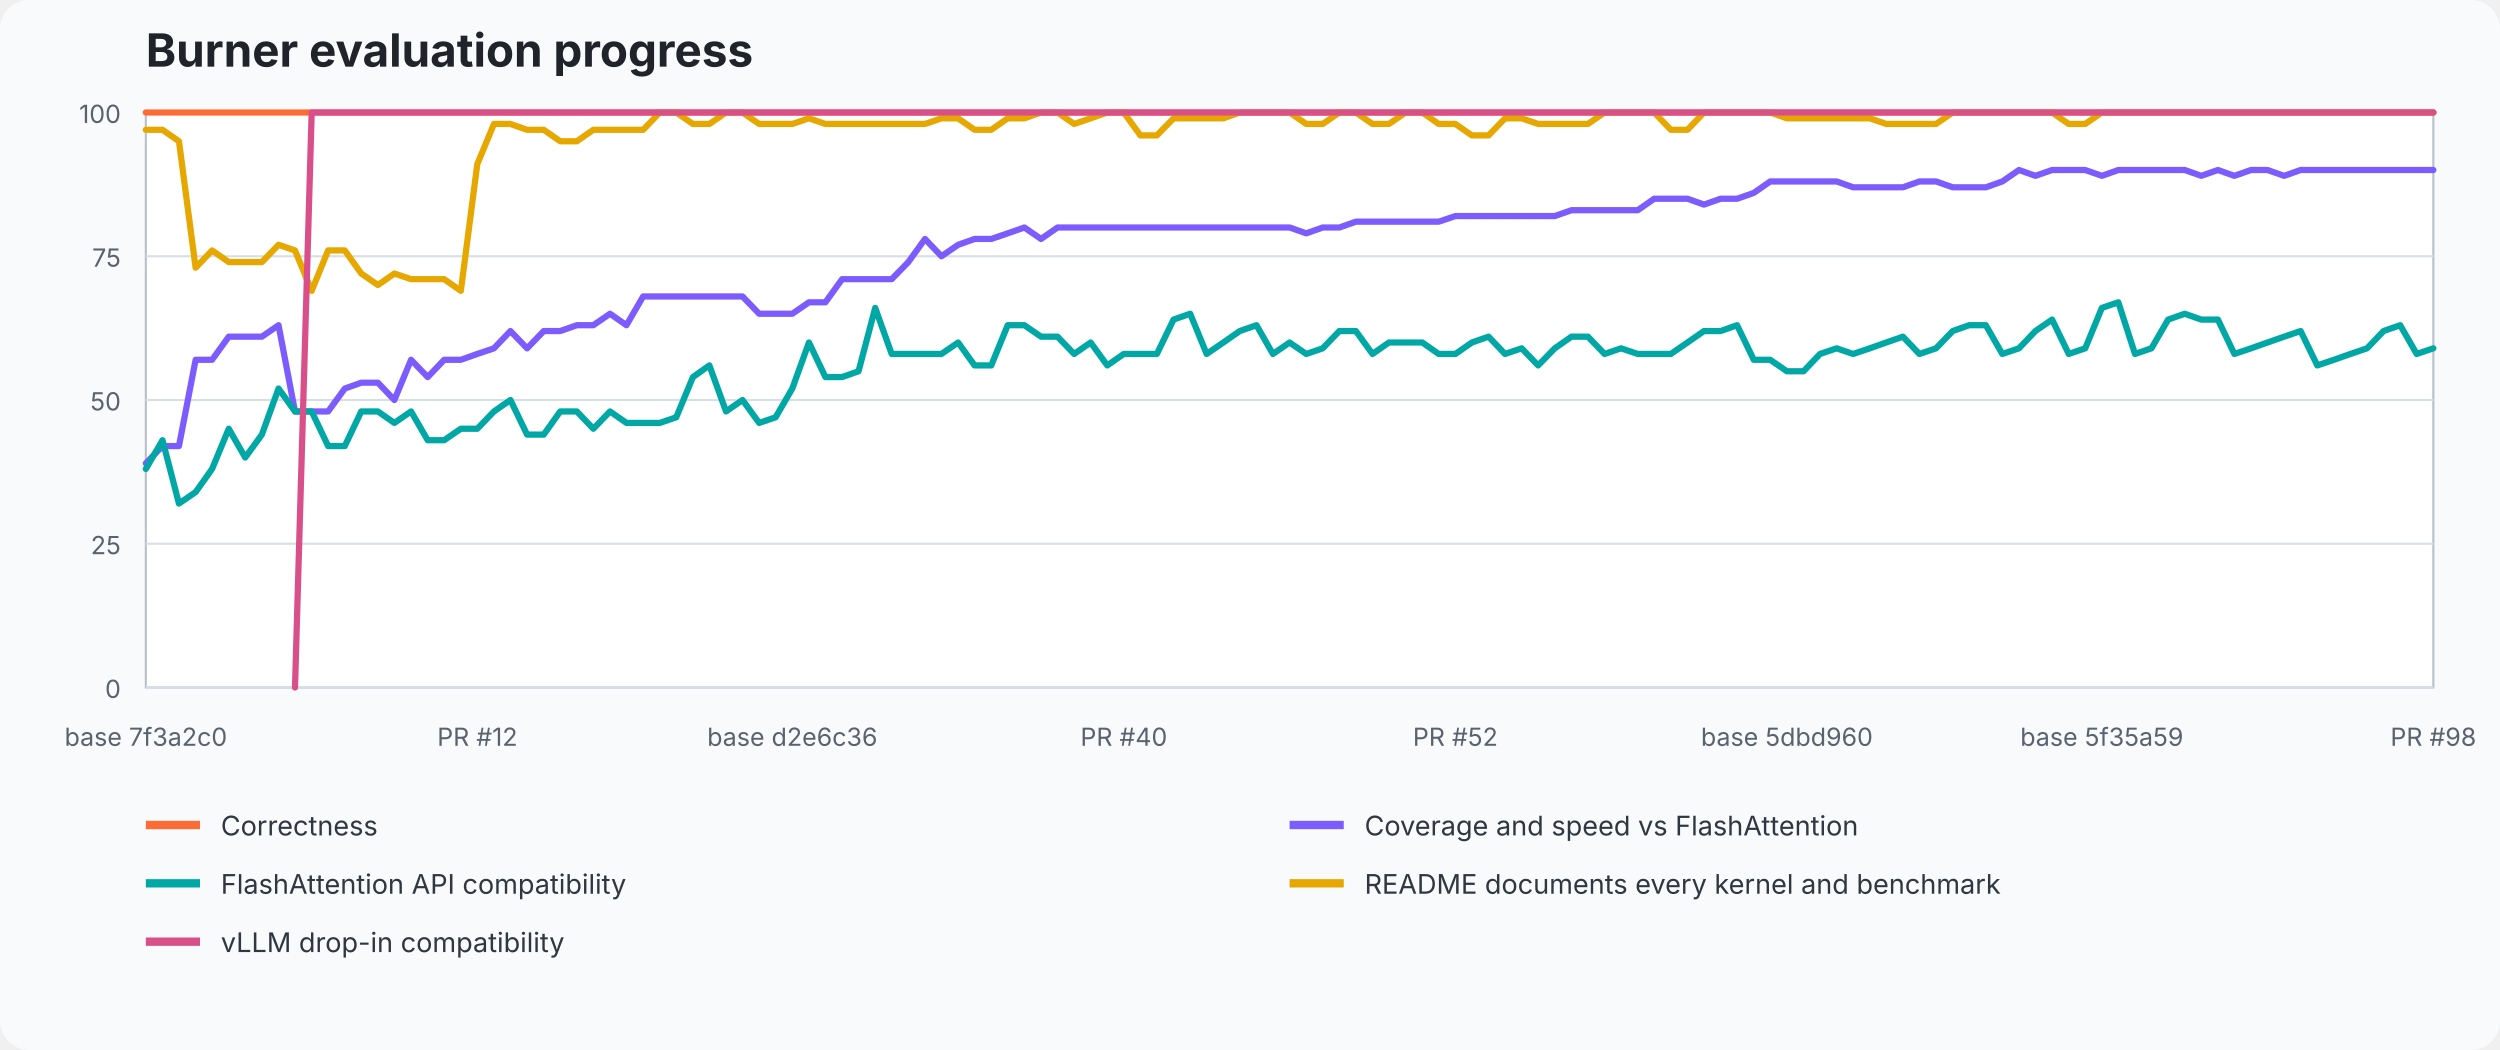
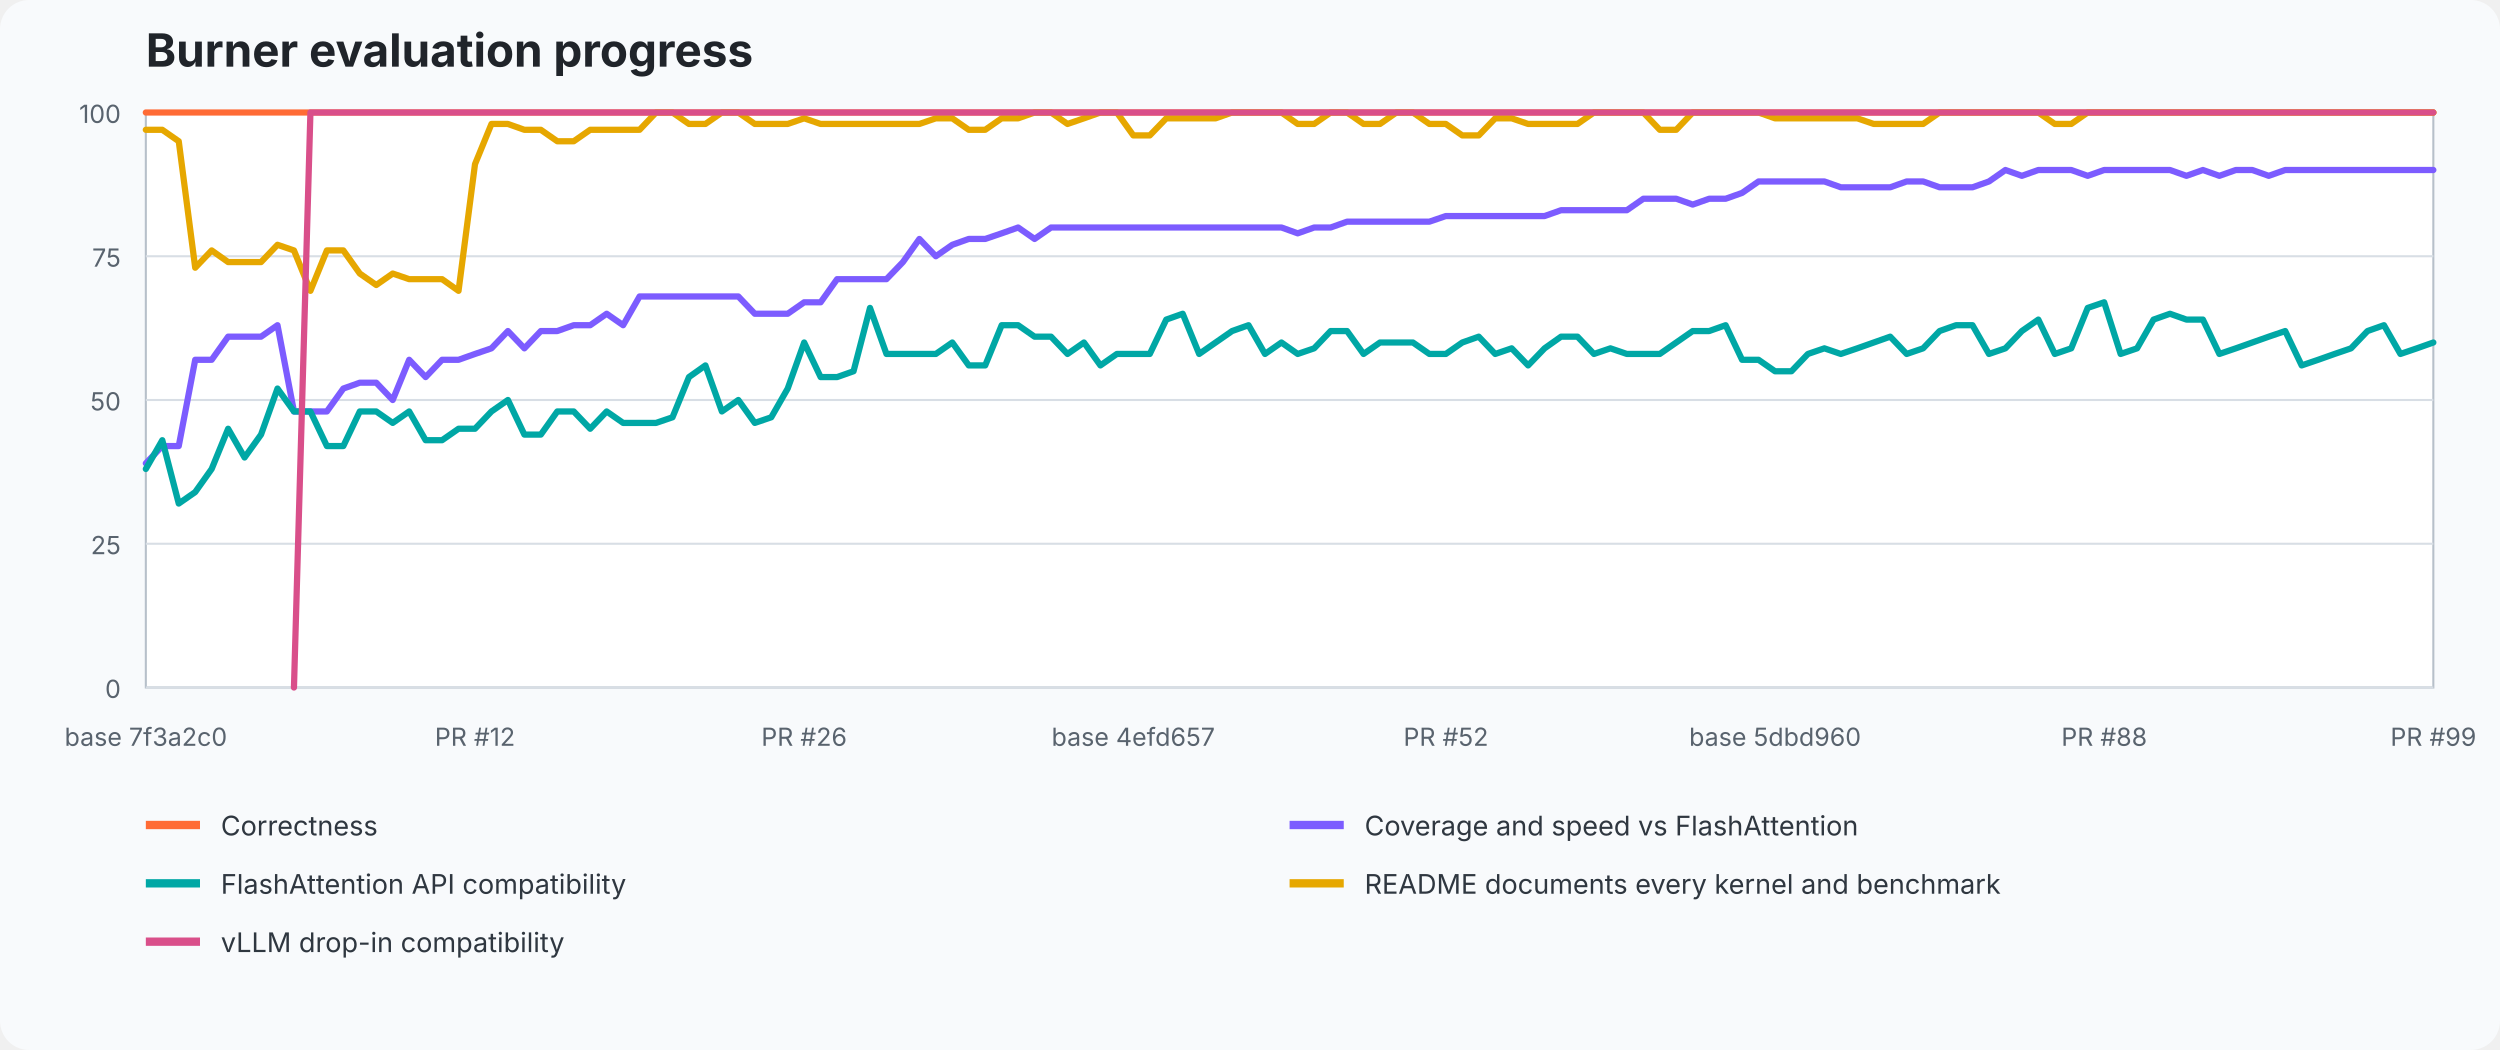
<svg xmlns="http://www.w3.org/2000/svg" width="1200" height="504" viewBox="0 0 1200 504" role="img" aria-labelledby="title desc">
  <style>text{font-family:ui-sans-serif,system-ui,-apple-system,BlinkMacSystemFont,"Segoe UI",sans-serif}.title{font-size:22px;font-weight:700;fill:#20242a}.axis{font-size:12px;fill:#59636e}.legend{font-size:13px;fill:#2f3740}.grid{stroke:#d8dee5;stroke-width:1}.plot{fill:#fff;stroke:#b7c0ca}</style>
  <rect width="100%" height="100%" fill="#f8fafc" rx="14" />
  <text x="70" y="32" class="title">Burner evaluation progress</text>
  <rect x="70" y="54" width="1098" height="276" class="plot" />
  <line x1="70" y1="330" x2="1168" y2="330" class="grid" />
  <text x="58" y="335" text-anchor="end" class="axis">0</text>
  <line x1="70" y1="261" x2="1168" y2="261" class="grid" />
  <text x="58" y="266" text-anchor="end" class="axis">25</text>
  <line x1="70" y1="192" x2="1168" y2="192" class="grid" />
  <text x="58" y="197" text-anchor="end" class="axis">50</text>
  <line x1="70" y1="123" x2="1168" y2="123" class="grid" />
  <text x="58" y="128" text-anchor="end" class="axis">75</text>
  <line x1="70" y1="54" x2="1168" y2="54" class="grid" />
  <text x="58" y="59" text-anchor="end" class="axis">100</text>
-   <polyline points="70.0,54.0 78.0,54.0 85.9,54.0 93.9,54.0 101.8,54.0 109.8,54.0 117.7,54.0 125.7,54.0 133.7,54.0 141.6,54.0 149.6,54.0 157.5,54.0 165.5,54.0 173.4,54.0 181.4,54.0 189.3,54.0 197.3,54.0 205.3,54.0 213.2,54.0 221.2,54.0 229.1,54.0 237.1,54.0 245.0,54.0 253.0,54.0 261.0,54.0 268.9,54.0 276.9,54.0 284.8,54.0 292.8,54.0 300.7,54.0 308.7,54.0 316.7,54.0 324.6,54.0 332.6,54.0 340.5,54.0 348.5,54.0 356.4,54.0 364.4,54.0 372.3,54.0 380.3,54.0 388.3,54.0 396.2,54.0 404.2,54.0 412.1,54.0 420.1,54.0 428.0,54.0 436.0,54.0 444.0,54.0 451.9,54.0 459.9,54.0 467.8,54.0 475.8,54.0 483.7,54.0 491.7,54.0 499.7,54.0 507.6,54.0 515.6,54.0 523.5,54.0 531.5,54.0 539.4,54.0 547.4,54.0 555.3,54.0 563.3,54.0 571.3,54.0 579.2,54.0 587.2,54.0 595.1,54.0 603.1,54.0 611.0,54.0 619.0,54.0 627.0,54.0 634.9,54.0 642.9,54.0 650.8,54.0 658.8,54.0 666.7,54.0 674.7,54.0 682.7,54.0 690.6,54.0 698.6,54.0 706.5,54.0 714.5,54.0 722.4,54.0 730.4,54.0 738.3,54.0 746.3,54.0 754.3,54.0 762.2,54.0 770.2,54.0 778.1,54.0 786.1,54.0 794.0,54.0 802.0,54.0 810.0,54.0 817.9,54.0 825.9,54.0 833.8,54.0 841.8,54.0 849.7,54.0 857.7,54.0 865.7,54.0 873.6,54.0 881.6,54.0 889.5,54.0 897.5,54.0 905.4,54.0 913.4,54.0 921.3,54.0 929.3,54.0 937.3,54.0 945.2,54.0 953.2,54.0 961.1,54.0 969.1,54.0 977.0,54.0 985.0,54.0 993.0,54.0 1000.9,54.0 1008.9,54.0 1016.8,54.0 1024.8,54.0 1032.7,54.0 1040.7,54.0 1048.7,54.0 1056.6,54.0 1064.6,54.0 1072.5,54.0 1080.5,54.0 1088.4,54.0 1096.4,54.0 1104.3,54.0 1112.3,54.0 1120.3,54.0 1128.2,54.0 1136.2,54.0 1144.1,54.0 1152.1,54.0 1160.0,54.0 1168.0,54.0" fill="none" stroke="#ff6b35" stroke-width="3" stroke-linejoin="round" stroke-linecap="round" />
-   <polyline points="70.0,222.4 78.0,214.1 85.9,214.1 93.9,172.7 101.8,172.7 109.8,161.6 117.7,161.6 125.7,161.6 133.7,156.1 141.6,197.5 149.6,197.5 157.5,197.5 165.5,186.5 173.4,183.7 181.4,183.7 189.3,192.0 197.3,172.7 205.3,181.0 213.2,172.7 221.2,172.7 229.1,169.9 237.1,167.2 245.0,158.9 253.0,167.2 261.0,158.9 268.9,158.9 276.9,156.1 284.8,156.1 292.8,150.6 300.7,156.1 308.7,142.3 316.7,142.3 324.6,142.3 332.6,142.3 340.5,142.3 348.5,142.3 356.4,142.3 364.4,150.6 372.3,150.6 380.3,150.6 388.3,145.1 396.2,145.1 404.2,134.0 412.1,134.0 420.1,134.0 428.0,134.0 436.0,125.8 444.0,114.7 451.9,123.0 459.9,117.5 467.8,114.7 475.8,114.7 483.7,112.0 491.7,109.2 499.7,114.7 507.6,109.2 515.6,109.2 523.5,109.2 531.5,109.2 539.4,109.2 547.4,109.2 555.3,109.2 563.3,109.2 571.3,109.2 579.2,109.2 587.2,109.2 595.1,109.2 603.1,109.2 611.0,109.2 619.0,109.2 627.0,112.0 634.9,109.2 642.9,109.2 650.8,106.4 658.8,106.4 666.7,106.4 674.7,106.4 682.7,106.4 690.6,106.4 698.6,103.7 706.5,103.7 714.5,103.7 722.4,103.7 730.4,103.7 738.3,103.7 746.3,103.7 754.3,100.9 762.2,100.9 770.2,100.9 778.1,100.9 786.1,100.9 794.0,95.4 802.0,95.4 810.0,95.4 817.9,98.2 825.9,95.4 833.8,95.4 841.8,92.6 849.7,87.1 857.7,87.1 865.7,87.1 873.6,87.1 881.6,87.1 889.5,89.9 897.5,89.9 905.4,89.9 913.4,89.9 921.3,87.1 929.3,87.1 937.3,89.9 945.2,89.9 953.2,89.9 961.1,87.1 969.1,81.6 977.0,84.4 985.0,81.6 993.0,81.6 1000.9,81.6 1008.9,84.4 1016.8,81.6 1024.8,81.6 1032.7,81.6 1040.7,81.6 1048.7,81.6 1056.6,84.4 1064.6,81.6 1072.5,84.4 1080.5,81.6 1088.4,81.6 1096.4,84.4 1104.3,81.6 1112.3,81.6 1120.3,81.6 1128.2,81.6 1136.2,81.6 1144.1,81.6 1152.1,81.6 1160.0,81.6 1168.0,81.6" fill="none" stroke="#7c5cff" stroke-width="3" stroke-linejoin="round" stroke-linecap="round" />
-   <polyline points="70.0,225.1 78.0,211.3 85.9,241.7 93.9,236.2 101.8,225.1 109.8,205.8 117.7,219.6 125.7,208.6 133.7,186.5 141.6,197.5 149.6,197.5 157.5,214.1 165.5,214.1 173.4,197.5 181.4,197.5 189.3,203.0 197.3,197.5 205.3,211.3 213.2,211.3 221.2,205.8 229.1,205.8 237.1,197.5 245.0,192.0 253.0,208.6 261.0,208.6 268.9,197.5 276.9,197.5 284.8,205.8 292.8,197.5 300.7,203.0 308.7,203.0 316.7,203.0 324.6,200.3 332.6,181.0 340.5,175.4 348.5,197.5 356.4,192.0 364.4,203.0 372.3,200.3 380.3,186.5 388.3,164.4 396.2,181.0 404.2,181.0 412.1,178.2 420.1,147.8 428.0,169.9 436.0,169.9 444.0,169.9 451.9,169.9 459.9,164.4 467.8,175.4 475.8,175.4 483.7,156.1 491.7,156.1 499.7,161.6 507.6,161.6 515.6,169.9 523.5,164.4 531.5,175.4 539.4,169.9 547.4,169.9 555.3,169.9 563.3,153.4 571.3,150.6 579.2,169.9 587.2,164.4 595.1,158.9 603.1,156.1 611.0,169.9 619.0,164.4 627.0,169.9 634.9,167.2 642.9,158.9 650.8,158.9 658.8,169.9 666.7,164.4 674.7,164.4 682.7,164.4 690.6,169.9 698.6,169.9 706.5,164.4 714.5,161.6 722.4,169.9 730.4,167.2 738.3,175.4 746.3,167.2 754.3,161.6 762.2,161.6 770.2,169.9 778.1,167.2 786.1,169.9 794.0,169.9 802.0,169.9 810.0,164.4 817.9,158.9 825.9,158.9 833.8,156.1 841.8,172.7 849.7,172.7 857.7,178.2 865.7,178.2 873.6,169.9 881.6,167.2 889.5,169.9 897.5,167.2 905.4,164.4 913.4,161.6 921.3,169.9 929.3,167.2 937.3,158.9 945.2,156.1 953.2,156.1 961.1,169.9 969.1,167.2 977.0,158.9 985.0,153.4 993.0,169.9 1000.9,167.2 1008.9,147.8 1016.8,145.1 1024.8,169.9 1032.7,167.2 1040.7,153.4 1048.7,150.6 1056.6,153.4 1064.6,153.4 1072.5,169.9 1080.5,167.2 1088.4,164.4 1096.4,161.6 1104.3,158.9 1112.3,175.4 1120.3,172.7 1128.2,169.9 1136.2,167.2 1144.1,158.9 1152.1,156.1 1160.0,169.9 1168.0,167.2" fill="none" stroke="#00a7a5" stroke-width="3" stroke-linejoin="round" stroke-linecap="round" />
-   <polyline points="70.0,62.3 78.0,62.3 85.9,67.8 93.9,128.5 101.8,120.2 109.8,125.8 117.7,125.8 125.7,125.8 133.7,117.5 141.6,120.2 149.6,139.6 157.5,120.2 165.5,120.2 173.4,131.3 181.4,136.8 189.3,131.3 197.3,134.0 205.3,134.0 213.2,134.0 221.2,139.6 229.1,78.8 237.1,59.5 245.0,59.5 253.0,62.3 261.0,62.3 268.9,67.8 276.9,67.8 284.8,62.3 292.8,62.3 300.7,62.3 308.7,62.3 316.7,54.0 324.6,54.0 332.6,59.5 340.5,59.5 348.5,54.0 356.4,54.0 364.4,59.5 372.3,59.5 380.3,59.5 388.3,56.8 396.2,59.5 404.2,59.5 412.1,59.5 420.1,59.5 428.0,59.5 436.0,59.5 444.0,59.5 451.9,56.8 459.9,56.8 467.8,62.3 475.8,62.3 483.7,56.8 491.7,56.8 499.7,54.0 507.6,54.0 515.6,59.5 523.5,56.8 531.5,54.0 539.4,54.0 547.4,65.0 555.3,65.0 563.3,56.8 571.3,56.8 579.2,56.8 587.2,56.8 595.1,54.0 603.1,54.0 611.0,54.0 619.0,54.0 627.0,59.5 634.9,59.5 642.9,54.0 650.8,54.0 658.8,59.5 666.7,59.5 674.7,54.0 682.7,54.0 690.6,59.5 698.6,59.5 706.5,65.0 714.5,65.0 722.4,56.8 730.4,56.8 738.3,59.5 746.3,59.5 754.3,59.5 762.2,59.5 770.2,54.0 778.1,54.0 786.1,54.0 794.0,54.0 802.0,62.3 810.0,62.3 817.9,54.0 825.9,54.0 833.8,54.0 841.8,54.0 849.7,54.0 857.7,56.8 865.7,56.8 873.6,56.8 881.6,56.8 889.5,56.8 897.5,56.8 905.4,59.5 913.4,59.5 921.3,59.5 929.3,59.5 937.3,54.0 945.2,54.0 953.2,54.0 961.1,54.0 969.1,54.0 977.0,54.0 985.0,54.0 993.0,59.5 1000.9,59.5 1008.9,54.0 1016.8,54.0 1024.8,54.0 1032.7,54.0 1040.7,54.0 1048.7,54.0 1056.6,54.0 1064.6,54.0 1072.5,54.0 1080.5,54.0 1088.4,54.0 1096.4,54.0 1104.3,54.0 1112.3,54.0 1120.3,54.0 1128.2,54.0 1136.2,54.0 1144.1,54.0 1152.1,54.0 1160.0,54.0 1168.0,54.0" fill="none" stroke="#e6a700" stroke-width="3" stroke-linejoin="round" stroke-linecap="round" />
-   <polyline points="141.6,330.0 149.6,54.0 157.5,54.0 165.5,54.0 173.4,54.0 181.4,54.0 189.3,54.0 197.3,54.0 205.3,54.0 213.2,54.0 221.2,54.0 229.1,54.0 237.1,54.0 245.0,54.0 253.0,54.0 261.0,54.0 268.9,54.0 276.9,54.0 284.8,54.0 292.8,54.0 300.7,54.0 308.7,54.0 316.7,54.0 324.6,54.0 332.6,54.0 340.5,54.0 348.5,54.0 356.4,54.0 364.4,54.0 372.3,54.0 380.3,54.0 388.3,54.0 396.2,54.0 404.2,54.0 412.1,54.0 420.1,54.0 428.0,54.0 436.0,54.0 444.0,54.0 451.9,54.0 459.9,54.0 467.8,54.0 475.8,54.0 483.7,54.0 491.7,54.0 499.7,54.0 507.6,54.0 515.6,54.0 523.5,54.0 531.5,54.0 539.4,54.0 547.4,54.0 555.3,54.0 563.3,54.0 571.3,54.0 579.2,54.0 587.2,54.0 595.1,54.0 603.1,54.0 611.0,54.0 619.0,54.0 627.0,54.0 634.9,54.0 642.9,54.0 650.8,54.0 658.8,54.0 666.7,54.0 674.7,54.0 682.7,54.0 690.6,54.0 698.6,54.0 706.5,54.0 714.5,54.0 722.4,54.0 730.4,54.0 738.3,54.0 746.3,54.0 754.3,54.0 762.2,54.0 770.2,54.0 778.1,54.0 786.1,54.0 794.0,54.0 802.0,54.0 810.0,54.0 817.9,54.0 825.9,54.0 833.8,54.0 841.8,54.0 849.7,54.0 857.7,54.0 865.7,54.0 873.6,54.0 881.6,54.0 889.5,54.0 897.5,54.0 905.4,54.0 913.4,54.0 921.3,54.0 929.3,54.0 937.3,54.0 945.2,54.0 953.2,54.0 961.1,54.0 969.1,54.0 977.0,54.0 985.0,54.0 993.0,54.0 1000.9,54.0 1008.9,54.0 1016.8,54.0 1024.8,54.0 1032.7,54.0 1040.7,54.0 1048.7,54.0 1056.6,54.0 1064.6,54.0 1072.5,54.0 1080.5,54.0 1088.4,54.0 1096.4,54.0 1104.3,54.0 1112.3,54.0 1120.3,54.0 1128.2,54.0 1136.2,54.0 1144.1,54.0 1152.1,54.0 1160.0,54.0 1168.0,54.0" fill="none" stroke="#d94f8a" stroke-width="3" stroke-linejoin="round" stroke-linecap="round" />
+   <polyline points="70.0,54.0 77.9,54.0 85.8,54.0 93.7,54.0 101.6,54.0 109.5,54.0 117.4,54.0 125.3,54.0 133.2,54.0 141.1,54.0 149.0,54.0 156.9,54.0 164.8,54.0 172.7,54.0 180.6,54.0 188.5,54.0 196.4,54.0 204.3,54.0 212.2,54.0 220.1,54.0 228.0,54.0 235.9,54.0 243.8,54.0 251.7,54.0 259.6,54.0 267.5,54.0 275.4,54.0 283.3,54.0 291.2,54.0 299.1,54.0 307.0,54.0 314.9,54.0 322.8,54.0 330.7,54.0 338.6,54.0 346.5,54.0 354.4,54.0 362.3,54.0 370.2,54.0 378.1,54.0 386.0,54.0 393.9,54.0 401.8,54.0 409.7,54.0 417.6,54.0 425.5,54.0 433.4,54.0 441.3,54.0 449.2,54.0 457.1,54.0 465.0,54.0 472.9,54.0 480.8,54.0 488.7,54.0 496.6,54.0 504.5,54.0 512.4,54.0 520.3,54.0 528.2,54.0 536.1,54.0 544.0,54.0 551.9,54.0 559.8,54.0 567.7,54.0 575.6,54.0 583.5,54.0 591.4,54.0 599.3,54.0 607.2,54.0 615.1,54.0 622.9,54.0 630.8,54.0 638.7,54.0 646.6,54.0 654.5,54.0 662.4,54.0 670.3,54.0 678.2,54.0 686.1,54.0 694.0,54.0 701.9,54.0 709.8,54.0 717.7,54.0 725.6,54.0 733.5,54.0 741.4,54.0 749.3,54.0 757.2,54.0 765.1,54.0 773.0,54.0 780.9,54.0 788.8,54.0 796.7,54.0 804.6,54.0 812.5,54.0 820.4,54.0 828.3,54.0 836.2,54.0 844.1,54.0 852.0,54.0 859.9,54.0 867.8,54.0 875.7,54.0 883.6,54.0 891.5,54.0 899.4,54.0 907.3,54.0 915.2,54.0 923.1,54.0 931.0,54.0 938.9,54.0 946.8,54.0 954.7,54.0 962.6,54.0 970.5,54.0 978.4,54.0 986.3,54.0 994.2,54.0 1002.1,54.0 1010.0,54.0 1017.9,54.0 1025.8,54.0 1033.7,54.0 1041.6,54.0 1049.5,54.0 1057.4,54.0 1065.3,54.0 1073.2,54.0 1081.1,54.0 1089.0,54.0 1096.9,54.0 1104.8,54.0 1112.7,54.0 1120.6,54.0 1128.5,54.0 1136.4,54.0 1144.3,54.0 1152.2,54.0 1160.1,54.0 1168.0,54.0" fill="none" stroke="#ff6b35" stroke-width="3" stroke-linejoin="round" stroke-linecap="round" />
+   <polyline points="70.0,222.4 77.9,214.1 85.8,214.1 93.7,172.7 101.6,172.7 109.5,161.6 117.4,161.6 125.3,161.6 133.2,156.1 141.1,197.5 149.0,197.5 156.9,197.5 164.8,186.5 172.7,183.7 180.6,183.7 188.5,192.0 196.4,172.7 204.3,181.0 212.2,172.7 220.1,172.7 228.0,169.9 235.9,167.2 243.8,158.9 251.7,167.2 259.6,158.9 267.5,158.9 275.4,156.1 283.3,156.1 291.2,150.6 299.1,156.1 307.0,142.3 314.9,142.3 322.8,142.3 330.7,142.3 338.6,142.3 346.5,142.3 354.4,142.3 362.3,150.6 370.2,150.6 378.1,150.6 386.0,145.1 393.9,145.1 401.8,134.0 409.7,134.0 417.6,134.0 425.5,134.0 433.4,125.8 441.3,114.7 449.2,123.0 457.1,117.5 465.0,114.7 472.9,114.7 480.8,112.0 488.7,109.2 496.6,114.7 504.5,109.2 512.4,109.2 520.3,109.2 528.2,109.2 536.1,109.2 544.0,109.2 551.9,109.2 559.8,109.2 567.7,109.2 575.6,109.2 583.5,109.2 591.4,109.2 599.3,109.2 607.2,109.2 615.1,109.2 622.9,112.0 630.8,109.2 638.7,109.2 646.6,106.4 654.5,106.4 662.4,106.4 670.3,106.4 678.2,106.4 686.1,106.4 694.0,103.7 701.9,103.7 709.8,103.7 717.7,103.7 725.6,103.7 733.5,103.7 741.4,103.7 749.3,100.9 757.2,100.9 765.1,100.9 773.0,100.9 780.9,100.9 788.8,95.4 796.7,95.4 804.6,95.4 812.5,98.2 820.4,95.4 828.3,95.4 836.2,92.6 844.1,87.1 852.0,87.1 859.9,87.1 867.8,87.1 875.7,87.1 883.6,89.9 891.5,89.9 899.4,89.9 907.3,89.9 915.2,87.1 923.1,87.1 931.0,89.9 938.9,89.9 946.8,89.9 954.7,87.1 962.6,81.6 970.5,84.4 978.4,81.6 986.3,81.6 994.2,81.6 1002.1,84.4 1010.0,81.6 1017.9,81.6 1025.8,81.6 1033.7,81.6 1041.6,81.6 1049.5,84.4 1057.4,81.6 1065.3,84.4 1073.2,81.6 1081.1,81.6 1089.0,84.4 1096.9,81.6 1104.8,81.6 1112.7,81.6 1120.6,81.6 1128.5,81.6 1136.4,81.6 1144.3,81.6 1152.2,81.6 1160.1,81.6 1168.0,81.6" fill="none" stroke="#7c5cff" stroke-width="3" stroke-linejoin="round" stroke-linecap="round" />
+   <polyline points="70.0,225.1 77.9,211.3 85.8,241.7 93.7,236.2 101.6,225.1 109.5,205.8 117.4,219.6 125.3,208.6 133.2,186.5 141.1,197.5 149.0,197.5 156.9,214.1 164.8,214.1 172.7,197.5 180.6,197.5 188.5,203.0 196.4,197.5 204.3,211.3 212.2,211.3 220.1,205.8 228.0,205.8 235.9,197.5 243.8,192.0 251.7,208.6 259.6,208.6 267.5,197.5 275.4,197.5 283.3,205.8 291.2,197.5 299.1,203.0 307.0,203.0 314.9,203.0 322.8,200.3 330.7,181.0 338.6,175.4 346.5,197.5 354.4,192.0 362.3,203.0 370.2,200.3 378.1,186.5 386.0,164.4 393.9,181.0 401.8,181.0 409.7,178.2 417.6,147.8 425.5,169.9 433.4,169.9 441.3,169.9 449.2,169.9 457.1,164.4 465.0,175.4 472.9,175.4 480.8,156.1 488.7,156.1 496.6,161.6 504.5,161.6 512.4,169.9 520.3,164.4 528.2,175.4 536.1,169.9 544.0,169.9 551.9,169.9 559.8,153.4 567.7,150.6 575.6,169.9 583.5,164.4 591.4,158.9 599.3,156.1 607.2,169.9 615.1,164.4 622.9,169.9 630.8,167.2 638.7,158.9 646.6,158.9 654.5,169.9 662.4,164.4 670.3,164.4 678.2,164.4 686.1,169.9 694.0,169.9 701.9,164.4 709.8,161.6 717.7,169.9 725.6,167.2 733.5,175.4 741.4,167.2 749.3,161.6 757.2,161.6 765.1,169.9 773.0,167.2 780.9,169.9 788.8,169.9 796.7,169.9 804.6,164.4 812.5,158.9 820.4,158.9 828.3,156.1 836.2,172.7 844.1,172.7 852.0,178.2 859.9,178.2 867.8,169.9 875.7,167.2 883.6,169.9 891.5,167.2 899.4,164.4 907.3,161.6 915.2,169.9 923.1,167.2 931.0,158.9 938.9,156.1 946.8,156.1 954.7,169.9 962.6,167.2 970.5,158.9 978.4,153.4 986.3,169.9 994.2,167.2 1002.1,147.8 1010.0,145.1 1017.9,169.9 1025.8,167.2 1033.7,153.4 1041.6,150.6 1049.5,153.4 1057.4,153.4 1065.3,169.9 1073.2,167.2 1081.1,164.4 1089.0,161.6 1096.9,158.9 1104.8,175.4 1112.7,172.7 1120.6,169.9 1128.5,167.2 1136.4,158.9 1144.3,156.1 1152.2,169.9 1160.1,167.2 1168.0,164.4" fill="none" stroke="#00a7a5" stroke-width="3" stroke-linejoin="round" stroke-linecap="round" />
+   <polyline points="70.0,62.3 77.9,62.3 85.8,67.8 93.7,128.5 101.6,120.2 109.5,125.8 117.4,125.8 125.3,125.8 133.2,117.5 141.1,120.2 149.0,139.6 156.9,120.2 164.8,120.2 172.7,131.3 180.6,136.8 188.5,131.3 196.4,134.0 204.3,134.0 212.2,134.0 220.1,139.6 228.0,78.8 235.9,59.5 243.8,59.5 251.7,62.3 259.6,62.3 267.5,67.8 275.4,67.8 283.3,62.3 291.2,62.3 299.1,62.3 307.0,62.3 314.9,54.0 322.8,54.0 330.7,59.5 338.6,59.5 346.5,54.0 354.4,54.0 362.3,59.5 370.2,59.5 378.1,59.5 386.0,56.8 393.9,59.5 401.8,59.5 409.7,59.5 417.6,59.5 425.5,59.5 433.4,59.5 441.3,59.5 449.2,56.8 457.1,56.8 465.0,62.3 472.9,62.3 480.8,56.8 488.7,56.8 496.6,54.0 504.5,54.0 512.4,59.5 520.3,56.8 528.2,54.0 536.1,54.0 544.0,65.0 551.9,65.0 559.8,56.8 567.7,56.8 575.6,56.8 583.5,56.8 591.4,54.0 599.3,54.0 607.2,54.0 615.1,54.0 622.9,59.5 630.8,59.5 638.7,54.0 646.6,54.0 654.5,59.5 662.4,59.5 670.3,54.0 678.2,54.0 686.1,59.5 694.0,59.5 701.9,65.0 709.8,65.0 717.7,56.8 725.6,56.8 733.5,59.5 741.4,59.5 749.3,59.5 757.2,59.5 765.1,54.0 773.0,54.0 780.9,54.0 788.8,54.0 796.7,62.3 804.6,62.3 812.5,54.0 820.4,54.0 828.3,54.0 836.2,54.0 844.1,54.0 852.0,56.8 859.9,56.8 867.8,56.8 875.7,56.8 883.6,56.8 891.5,56.8 899.4,59.5 907.3,59.5 915.2,59.5 923.1,59.5 931.0,54.0 938.9,54.0 946.8,54.0 954.7,54.0 962.6,54.0 970.5,54.0 978.4,54.0 986.3,59.5 994.2,59.5 1002.1,54.0 1010.0,54.0 1017.9,54.0 1025.8,54.0 1033.7,54.0 1041.6,54.0 1049.5,54.0 1057.4,54.0 1065.3,54.0 1073.2,54.0 1081.1,54.0 1089.0,54.0 1096.9,54.0 1104.8,54.0 1112.7,54.0 1120.6,54.0 1128.5,54.0 1136.4,54.0 1144.3,54.0 1152.2,54.0 1160.1,54.0 1168.0,54.0" fill="none" stroke="#e6a700" stroke-width="3" stroke-linejoin="round" stroke-linecap="round" />
+   <polyline points="141.1,330.0 149.0,54.0 156.9,54.0 164.8,54.0 172.7,54.0 180.6,54.0 188.5,54.0 196.4,54.0 204.3,54.0 212.2,54.0 220.1,54.0 228.0,54.0 235.9,54.0 243.8,54.0 251.7,54.0 259.6,54.0 267.5,54.0 275.4,54.0 283.3,54.0 291.2,54.0 299.1,54.0 307.0,54.0 314.9,54.0 322.8,54.0 330.7,54.0 338.6,54.0 346.5,54.0 354.4,54.0 362.3,54.0 370.2,54.0 378.1,54.0 386.0,54.0 393.9,54.0 401.8,54.0 409.7,54.0 417.6,54.0 425.5,54.0 433.4,54.0 441.3,54.0 449.2,54.0 457.1,54.0 465.0,54.0 472.9,54.0 480.8,54.0 488.7,54.0 496.6,54.0 504.5,54.0 512.4,54.0 520.3,54.0 528.2,54.0 536.1,54.0 544.0,54.0 551.9,54.0 559.8,54.0 567.7,54.0 575.6,54.0 583.5,54.0 591.4,54.0 599.3,54.0 607.2,54.0 615.1,54.0 622.9,54.0 630.8,54.0 638.7,54.0 646.6,54.0 654.5,54.0 662.4,54.0 670.3,54.0 678.2,54.0 686.1,54.0 694.0,54.0 701.9,54.0 709.8,54.0 717.7,54.0 725.6,54.0 733.5,54.0 741.4,54.0 749.3,54.0 757.2,54.0 765.1,54.0 773.0,54.0 780.9,54.0 788.8,54.0 796.7,54.0 804.6,54.0 812.5,54.0 820.4,54.0 828.3,54.0 836.2,54.0 844.1,54.0 852.0,54.0 859.9,54.0 867.8,54.0 875.7,54.0 883.6,54.0 891.5,54.0 899.4,54.0 907.3,54.0 915.2,54.0 923.1,54.0 931.0,54.0 938.9,54.0 946.8,54.0 954.7,54.0 962.6,54.0 970.5,54.0 978.4,54.0 986.3,54.0 994.2,54.0 1002.1,54.0 1010.0,54.0 1017.9,54.0 1025.8,54.0 1033.7,54.0 1041.6,54.0 1049.5,54.0 1057.4,54.0 1065.3,54.0 1073.2,54.0 1081.1,54.0 1089.0,54.0 1096.9,54.0 1104.8,54.0 1112.7,54.0 1120.6,54.0 1128.5,54.0 1136.4,54.0 1144.3,54.0 1152.2,54.0 1160.1,54.0 1168.0,54.0" fill="none" stroke="#d94f8a" stroke-width="3" stroke-linejoin="round" stroke-linecap="round" />
  <text x="70" y="358" text-anchor="middle" class="axis">base 7f3a2c0</text>
-   <text x="229.13" y="358" text-anchor="middle" class="axis">PR #12</text>
-   <text x="380.304" y="358" text-anchor="middle" class="axis">base d2e6c36</text>
-   <text x="539.435" y="358" text-anchor="middle" class="axis">PR #40</text>
-   <text x="698.565" y="358" text-anchor="middle" class="axis">PR #52</text>
-   <text x="857.696" y="358" text-anchor="middle" class="axis">base 5dbd960</text>
-   <text x="1008.87" y="358" text-anchor="middle" class="axis">base 5f35a59</text>
-   <text x="1168" y="358" text-anchor="middle" class="axis">PR #98</text>
+   <text x="227.986" y="358" text-anchor="middle" class="axis">PR #12</text>
+   <text x="385.971" y="358" text-anchor="middle" class="axis">PR #26</text>
+   <text x="543.957" y="358" text-anchor="middle" class="axis">base 4efd657</text>
+   <text x="694.043" y="358" text-anchor="middle" class="axis">PR #52</text>
+   <text x="852.029" y="358" text-anchor="middle" class="axis">base 5dbd960</text>
+   <text x="1010.014" y="358" text-anchor="middle" class="axis">PR #88</text>
+   <text x="1168" y="358" text-anchor="middle" class="axis">PR #99</text>
  <line x1="70" y1="396" x2="96" y2="396" stroke="#ff6b35" stroke-width="4" />
  <text x="106" y="401" class="legend">Correctness</text>
  <line x1="619" y1="396" x2="645" y2="396" stroke="#7c5cff" stroke-width="4" />
  <text x="655" y="401" class="legend">Coverage and speed vs FlashAttention</text>
  <line x1="70" y1="424" x2="96" y2="424" stroke="#00a7a5" stroke-width="4" />
  <text x="106" y="429" class="legend">FlashAttention API compatibility</text>
  <line x1="619" y1="424" x2="645" y2="424" stroke="#e6a700" stroke-width="4" />
  <text x="655" y="429" class="legend">README documents every kernel and benchmark</text>
  <line x1="70" y1="452" x2="96" y2="452" stroke="#d94f8a" stroke-width="4" />
  <text x="106" y="457" class="legend">vLLM drop-in compatibility</text>
</svg>
